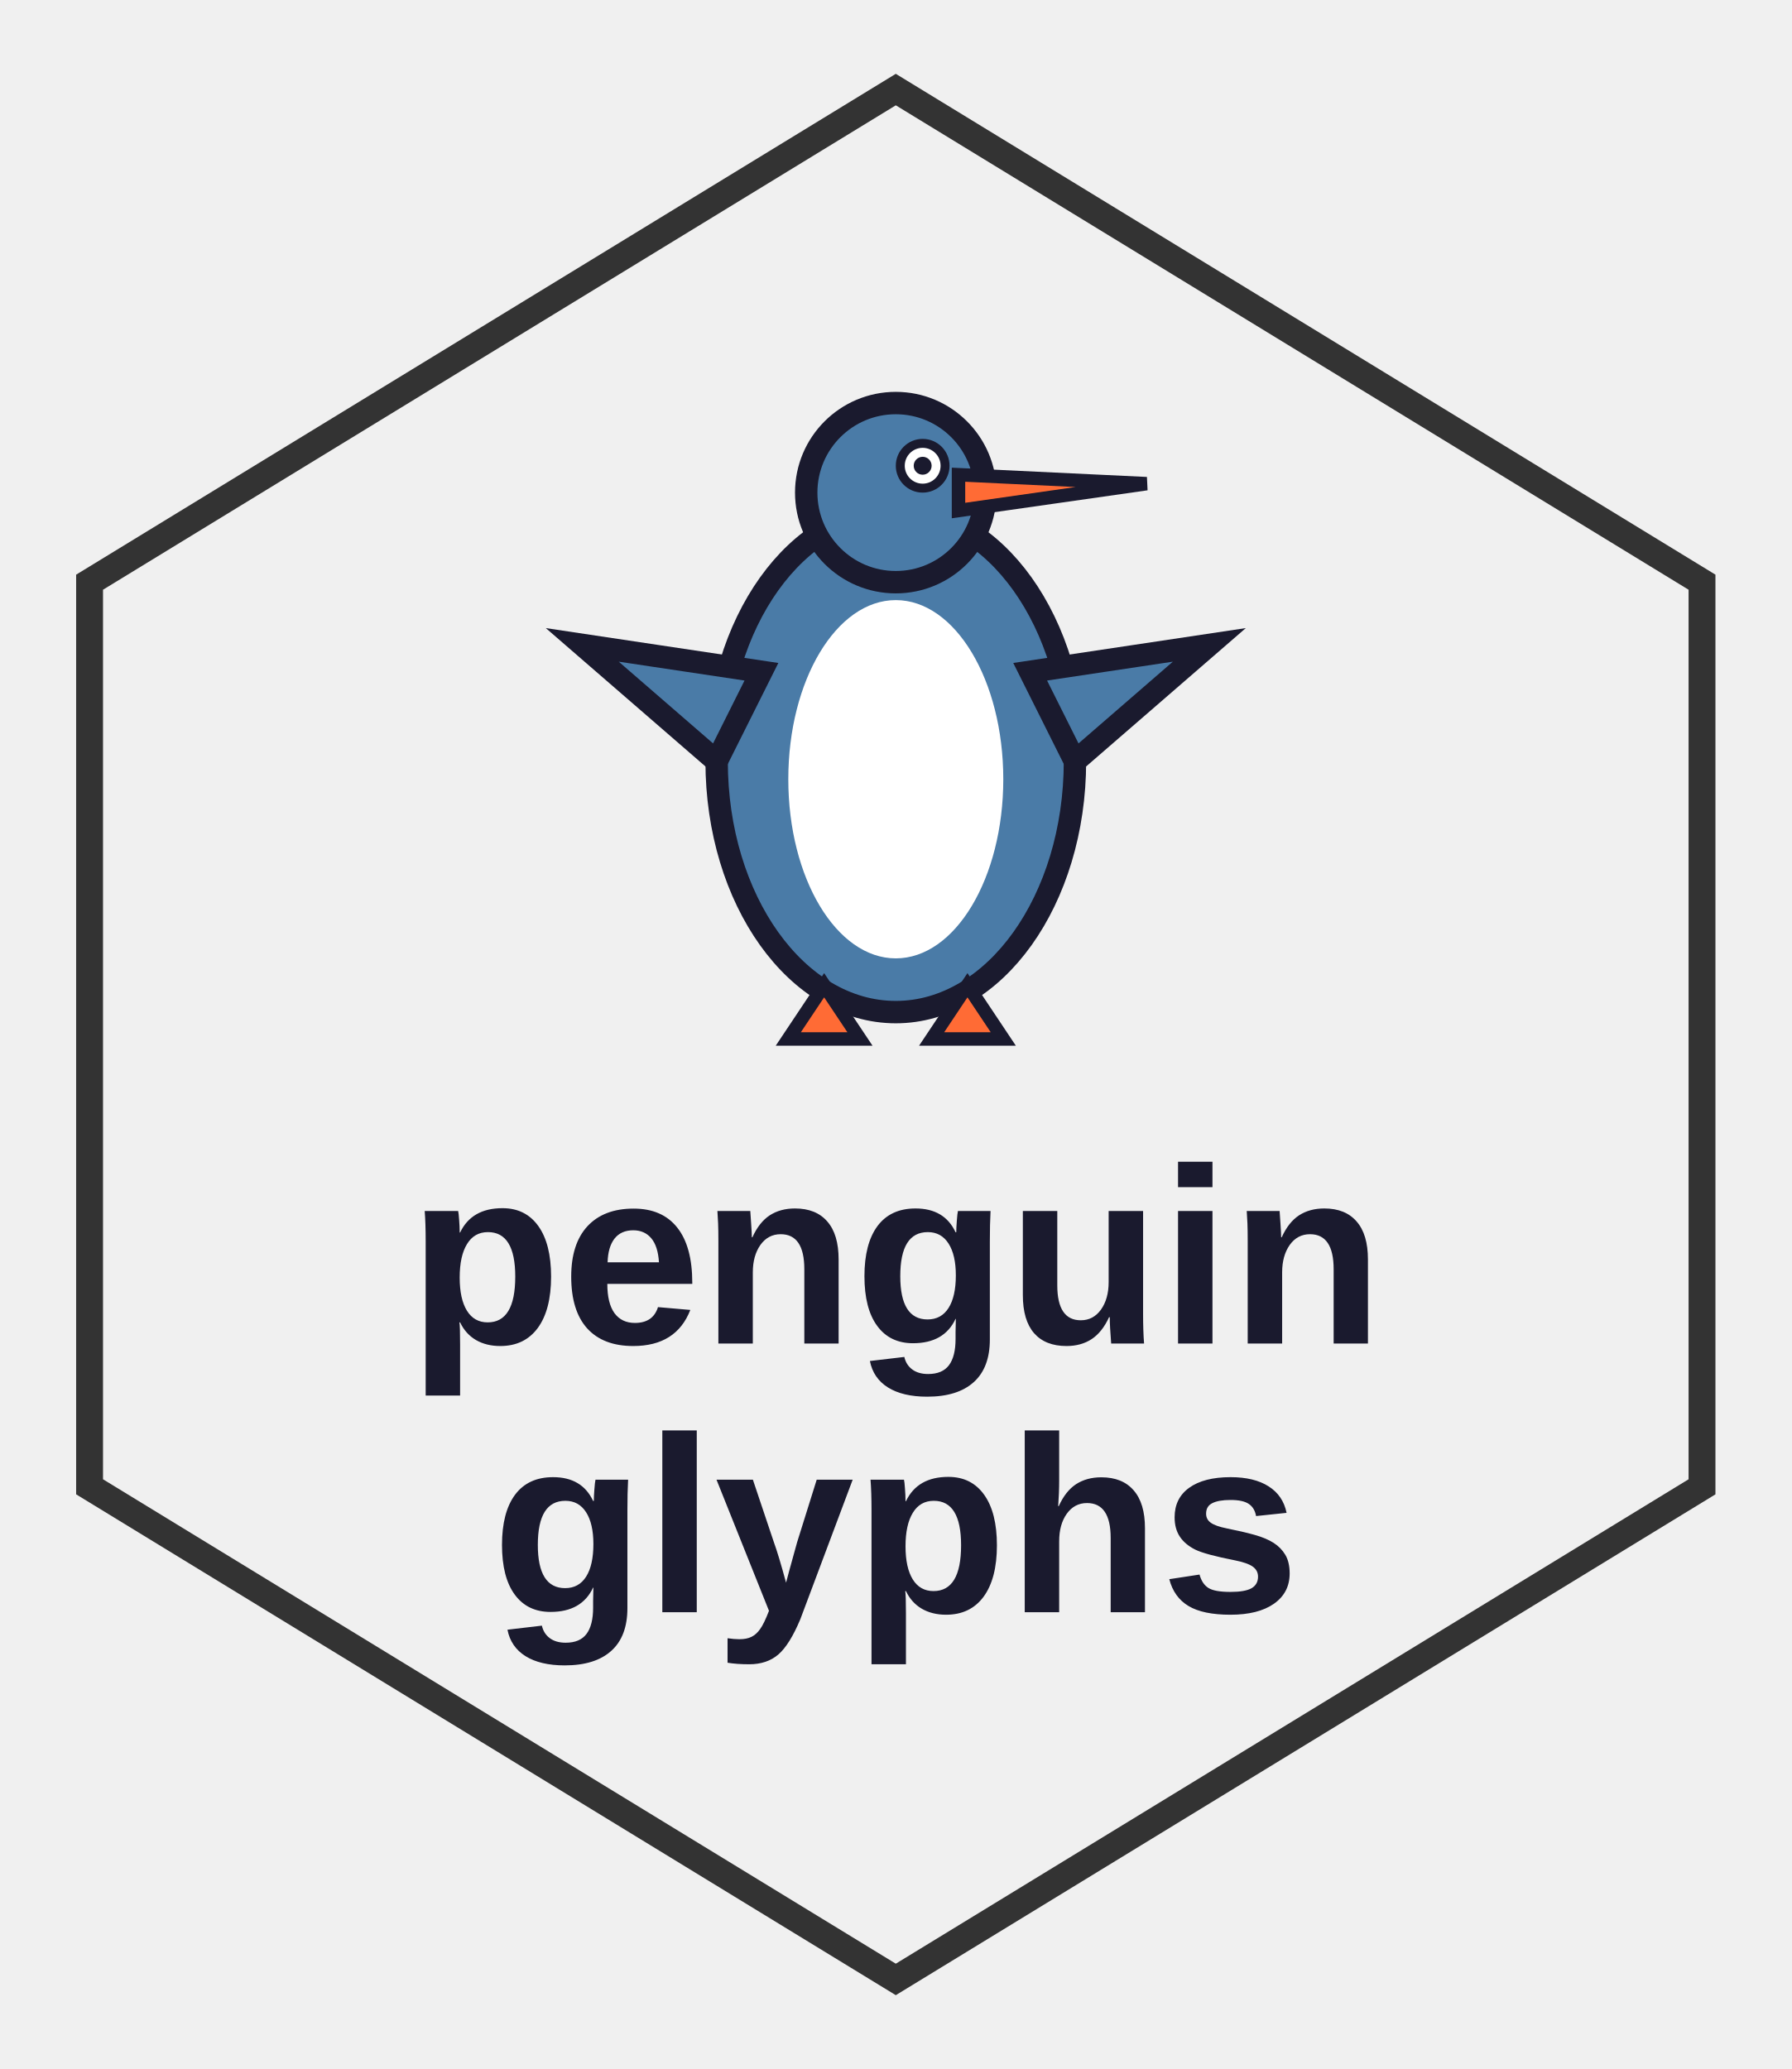
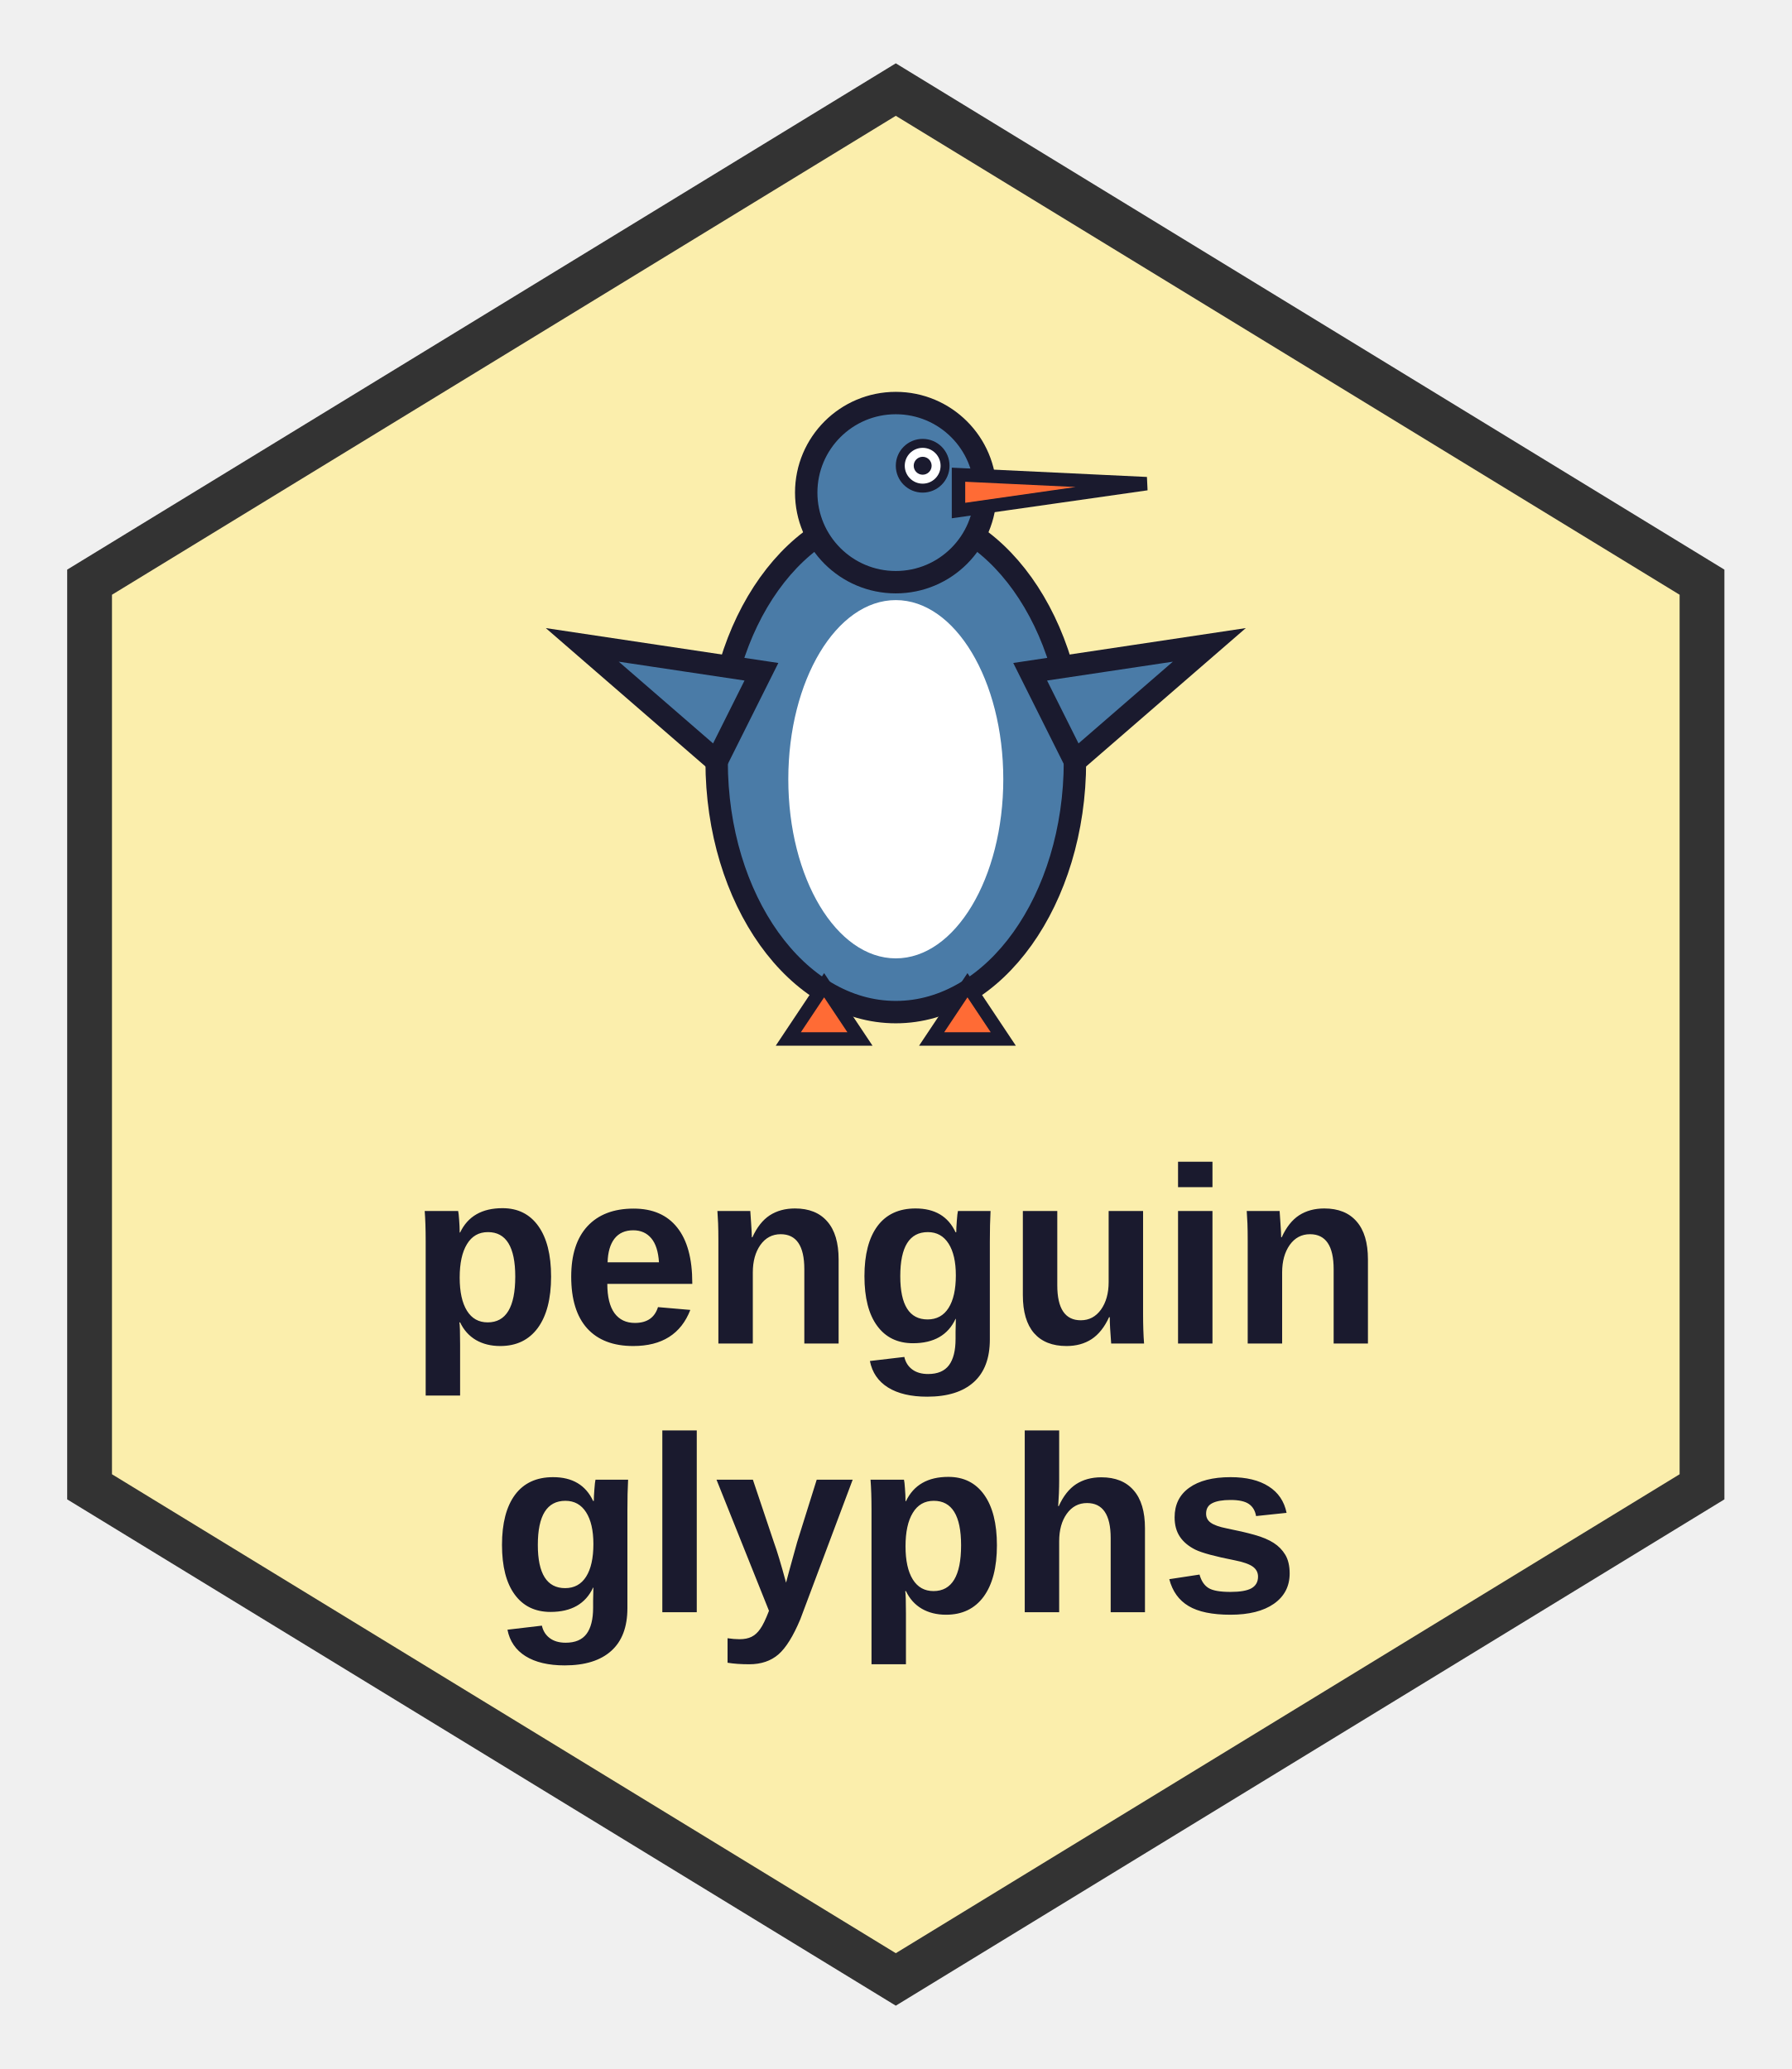
<svg xmlns="http://www.w3.org/2000/svg" viewBox="0 0 200 231">
-   <polygon points="100,10 190,65 190,166 100,221 10,166 10,65" fill="#F0F0F0" stroke="#333" stroke-width="3" />
+   <polygon points="100,10 190,65 190,166 100,221 10,166 10,65" fill="#FBEEAC" stroke="#333" stroke-width="5" />
  <ellipse cx="100" cy="85" rx="20" ry="28" fill="#4A7BA7" stroke="#1a1a2e" stroke-width="2.5" />
  <ellipse cx="100" cy="87" rx="12" ry="20" fill="white" stroke="none" />
  <circle cx="100" cy="55" r="10" fill="#4A7BA7" stroke="#1a1a2e" stroke-width="2.5" />
  <polygon points="107,53 128,54 107,57" fill="#FF6B35" stroke="#1a1a2e" stroke-width="1.5" />
  <path d="M 85,75 L 65,72 L 80,85 Z" fill="#4A7BA7" stroke="#1a1a2e" stroke-width="2.5" />
  <path d="M 115,75 L 135,72 L 120,85 Z" fill="#4A7BA7" stroke="#1a1a2e" stroke-width="2.5" />
  <circle cx="103" cy="52" r="2.5" fill="white" stroke="#1a1a2e" stroke-width="1" />
  <circle cx="103" cy="52" r="1" fill="#1a1a2e" />
  <polygon points="92,110 88,116 96,116" fill="#FF6B35" stroke="#1a1a2e" stroke-width="1.5" />
  <polygon points="108,110 104,116 112,116" fill="#FF6B35" stroke="#1a1a2e" stroke-width="1.5" />
  <text x="100" y="150" font-family="Arial, Helvetica, sans-serif" font-size="28" font-weight="bold" fill="#1a1a2e" text-anchor="middle">penguin</text>
  <text x="100" y="180" font-family="Arial, Helvetica, sans-serif" font-size="28" font-weight="bold" fill="#1a1a2e" text-anchor="middle">glyphs</text>
</svg>
